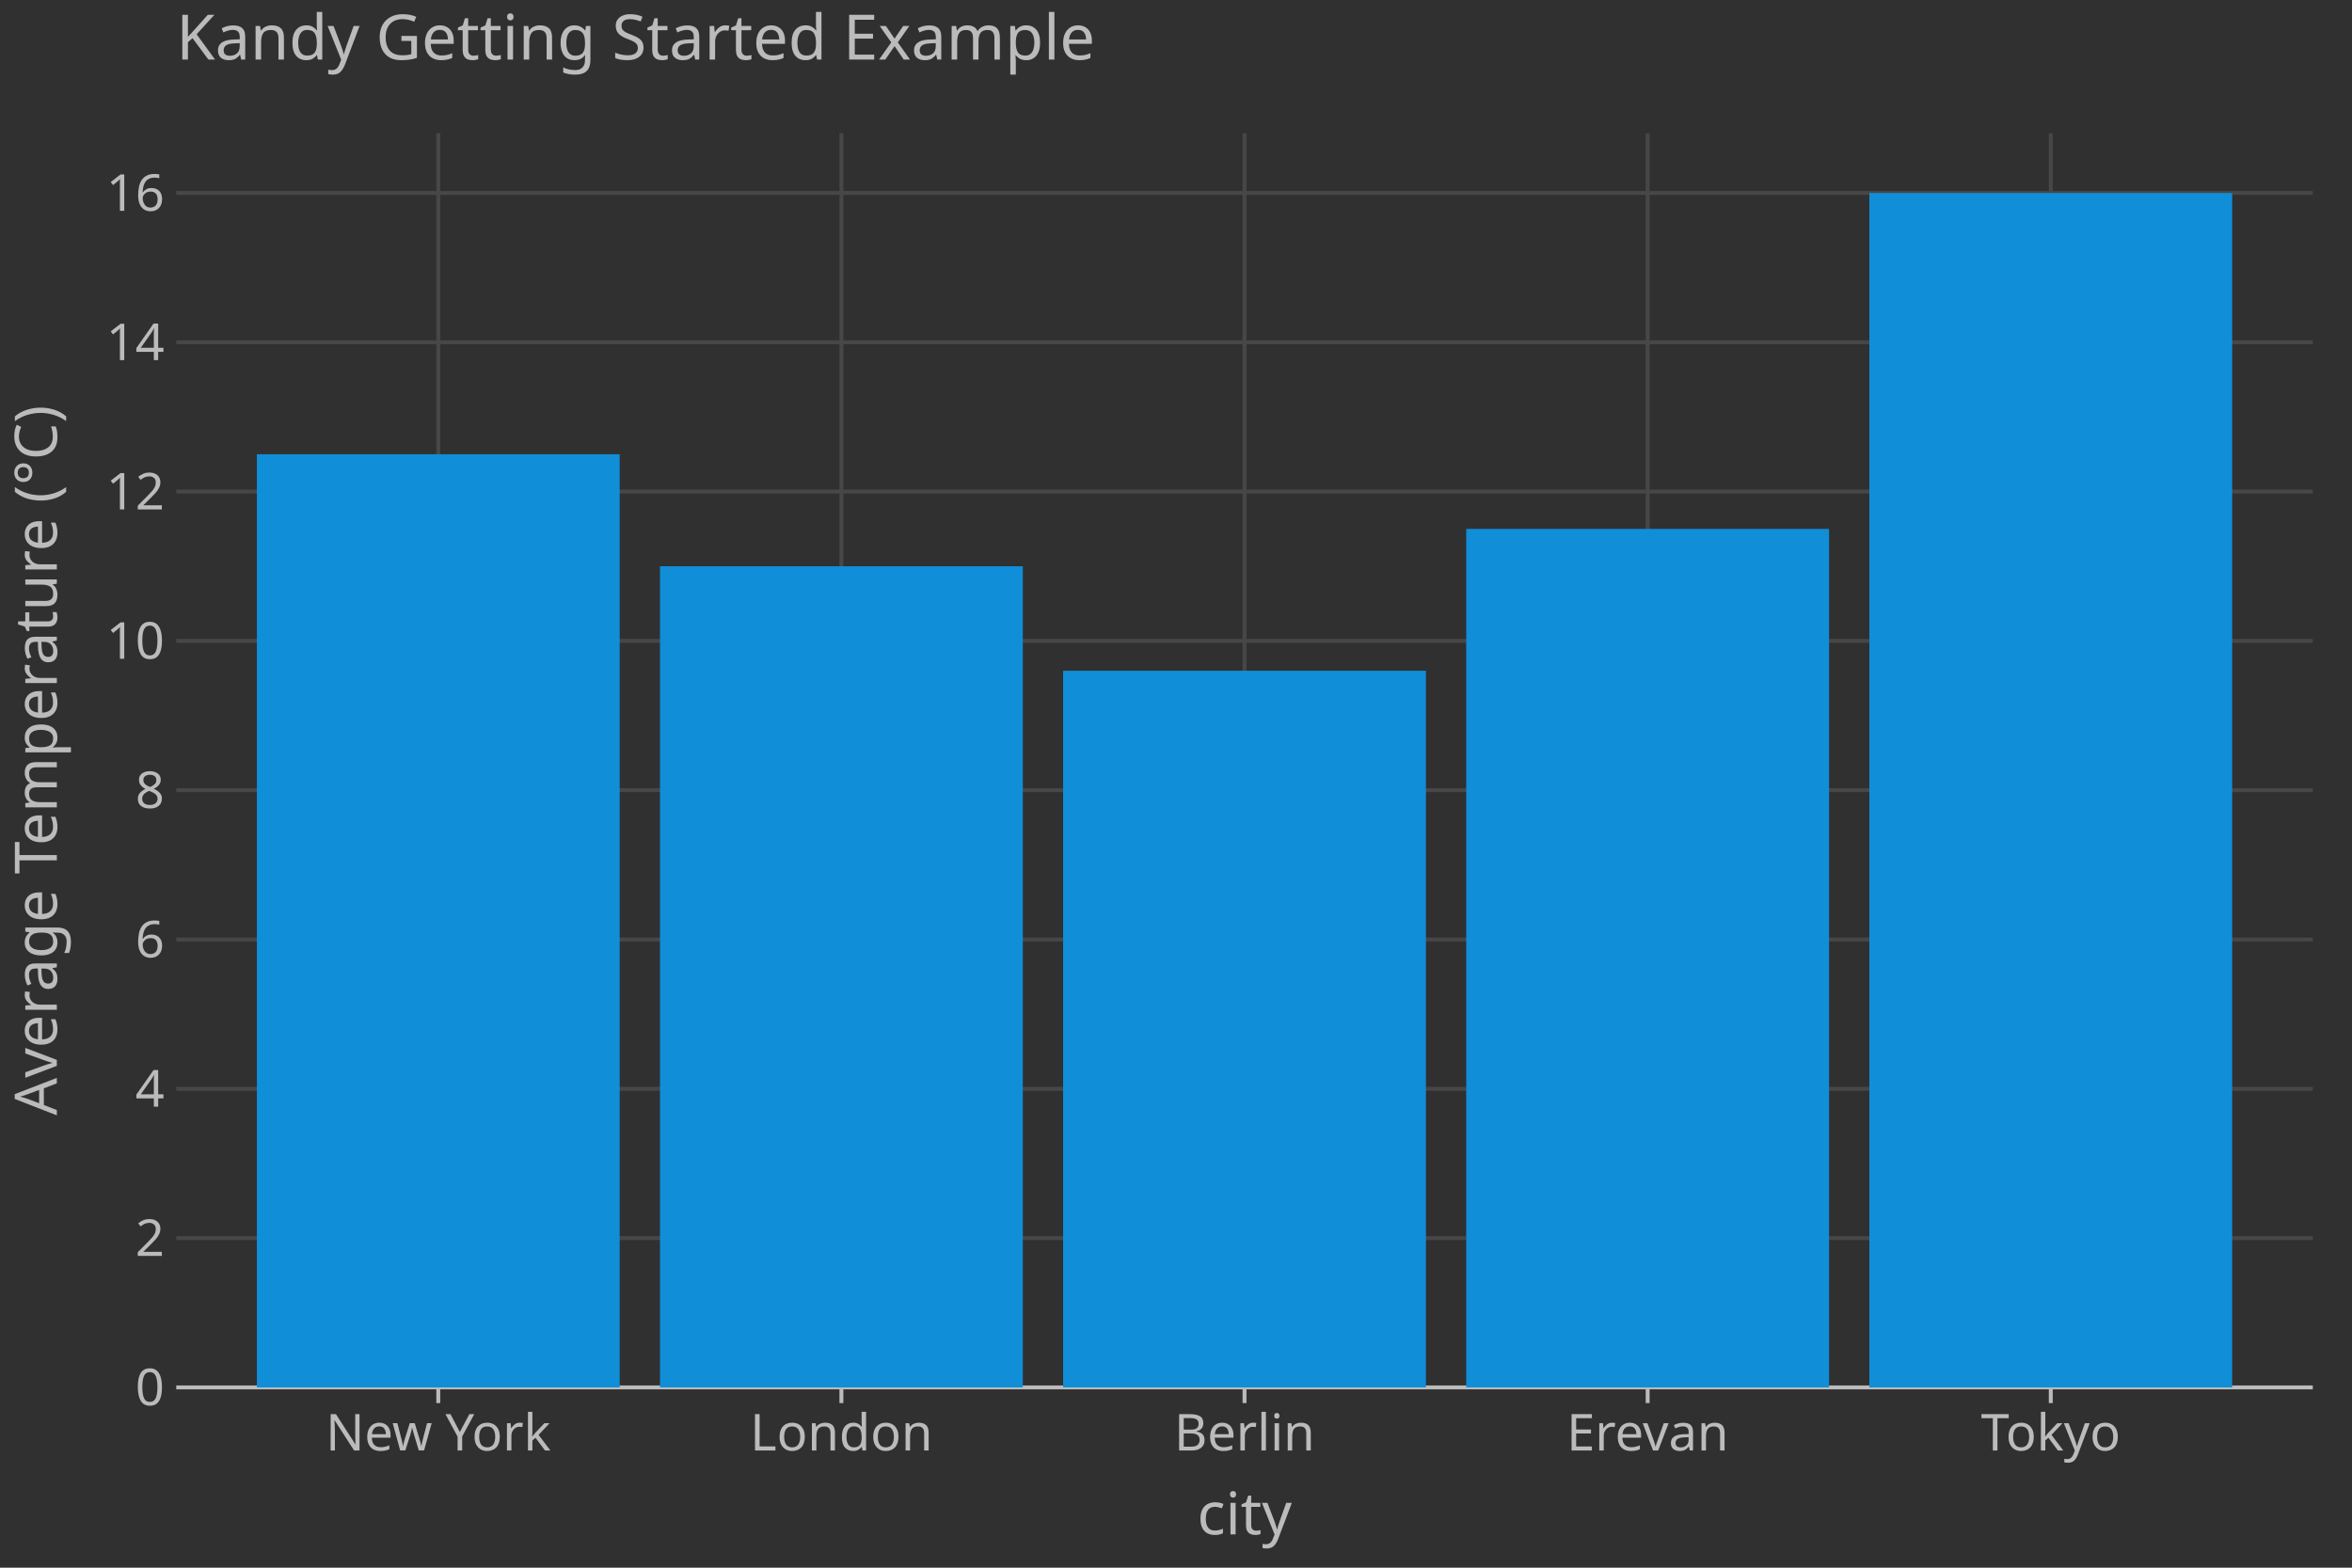
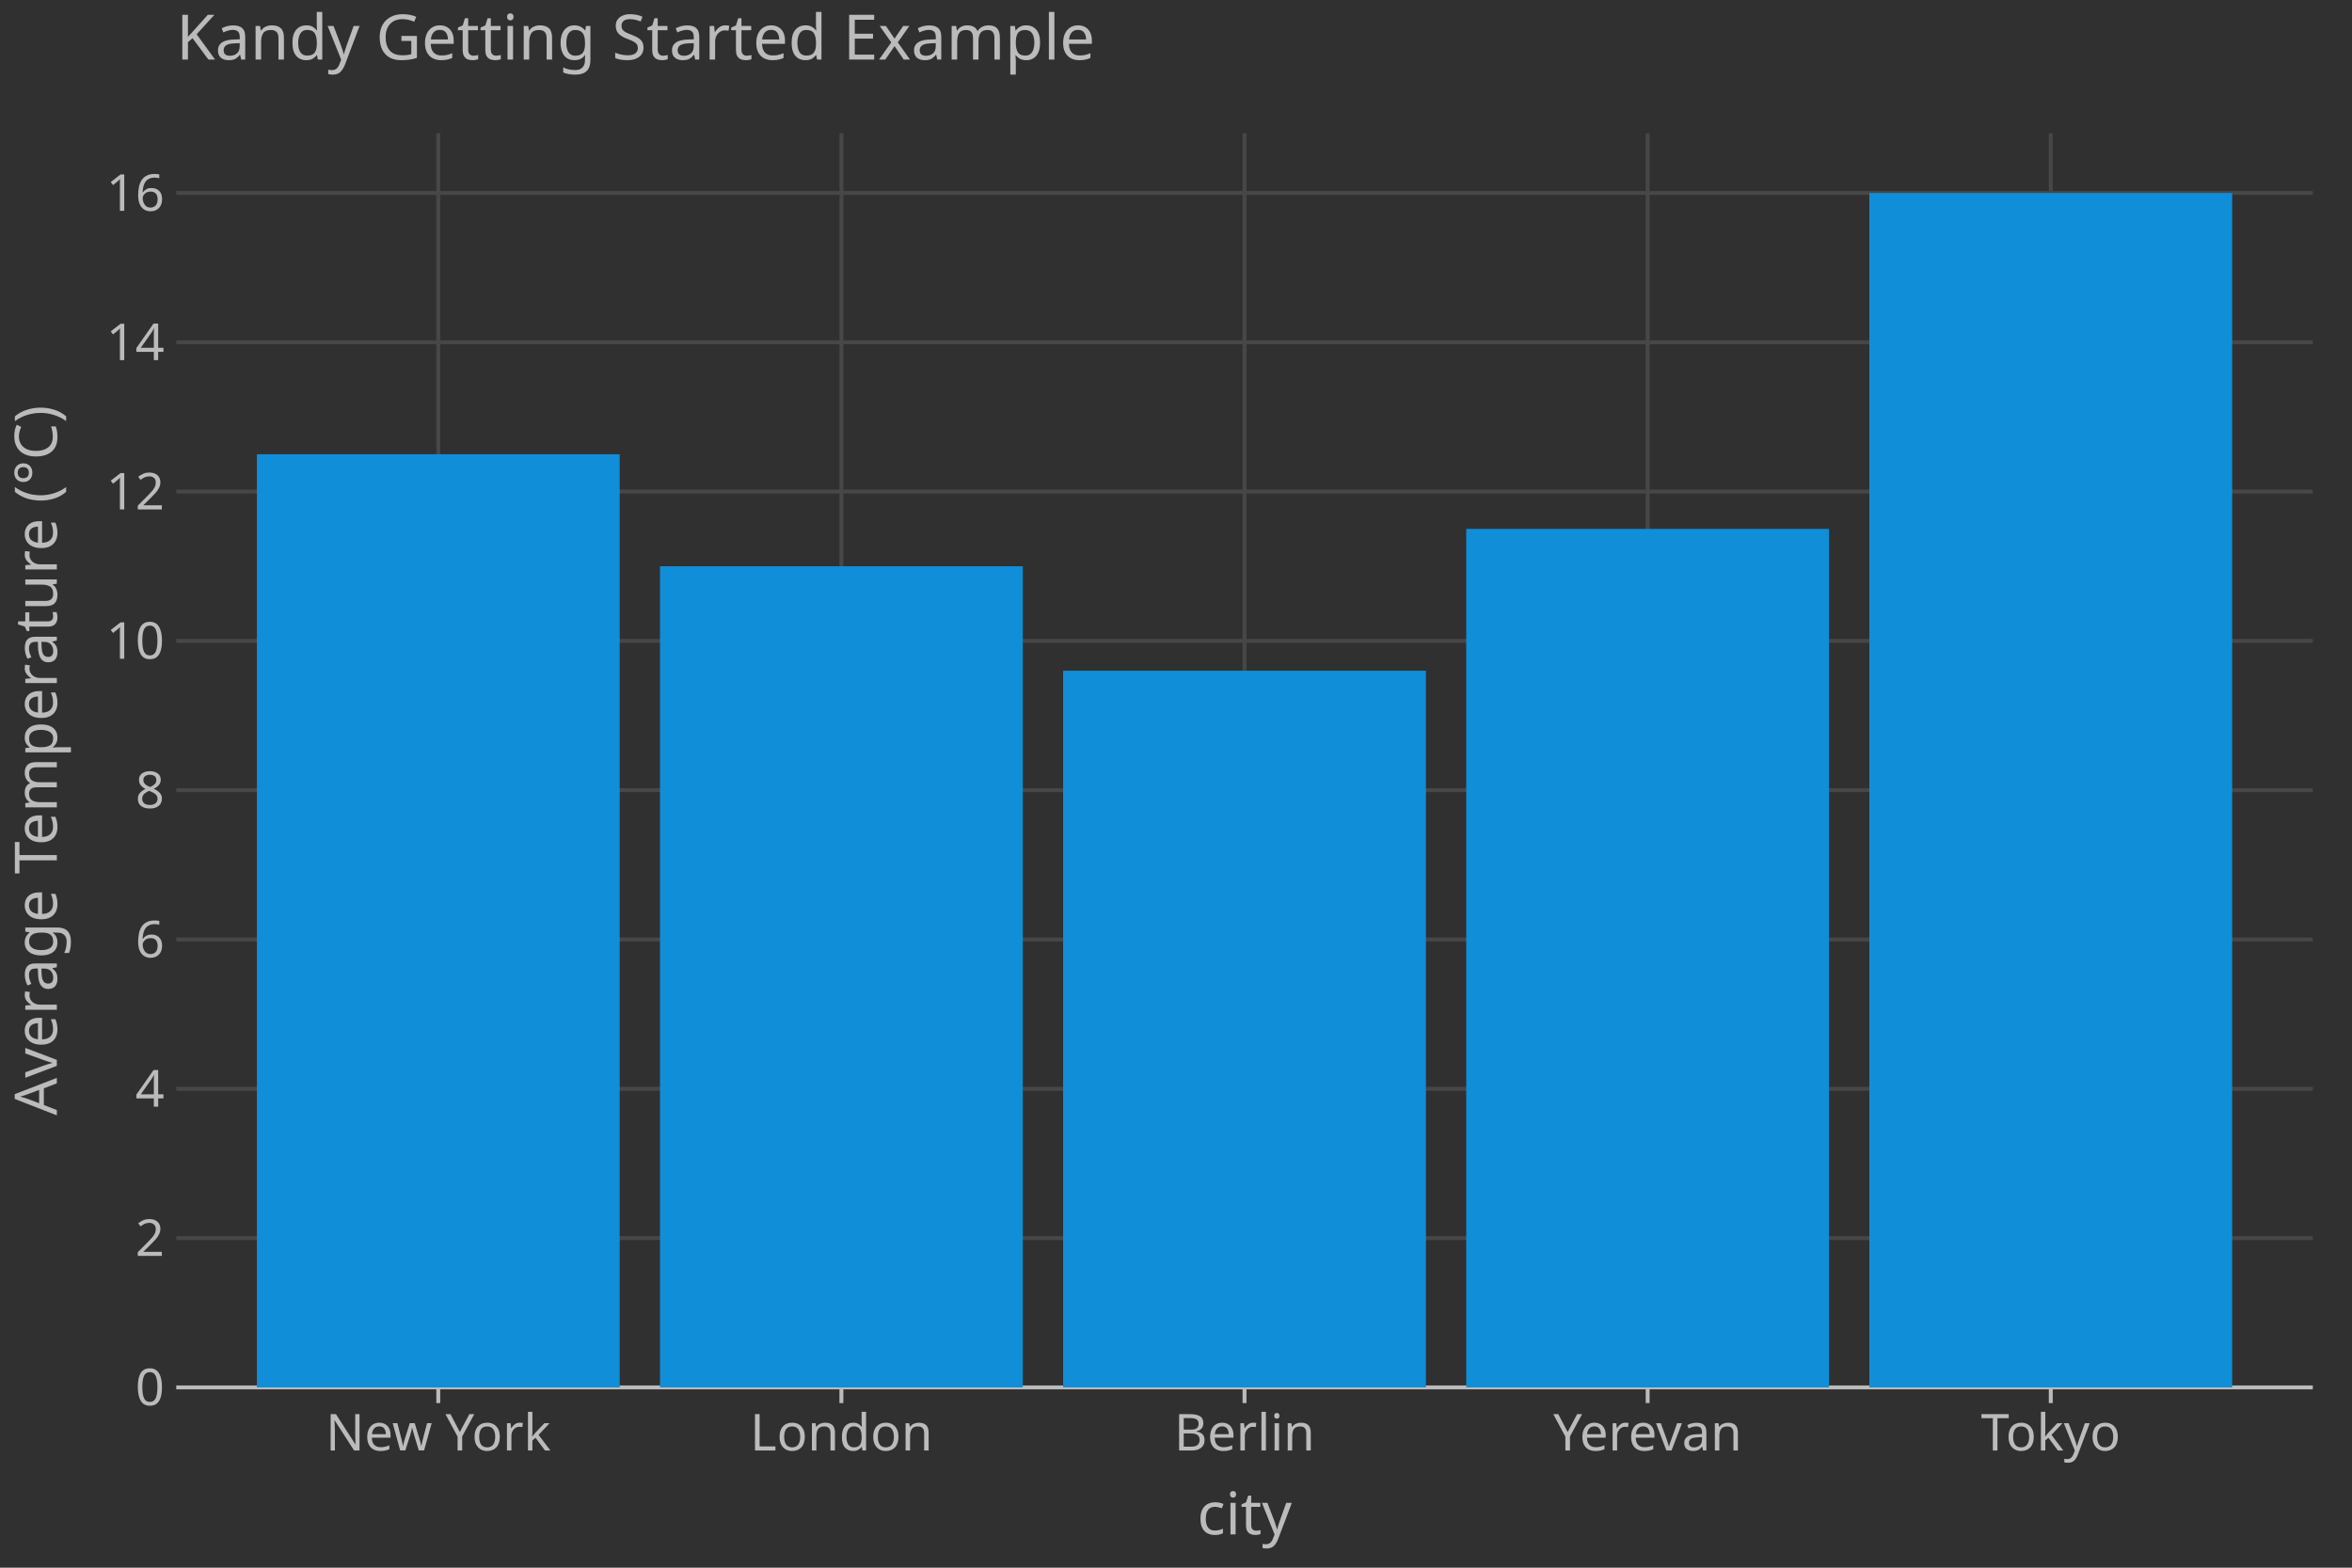
<svg xmlns="http://www.w3.org/2000/svg" class="plt-container" width="600.0" height="400.0">
  <style type="text/css">
  .plt-container {
   font-family: Lucida Grande, sans-serif;
   user-select: none;
   -webkit-user-select: none;
   -moz-user-select: none;
   -ms-user-select: none;
}
text {
   text-rendering: optimizeLegibility;
}
#pOlm5fT .plot-title {
   fill: #bbbbbb;
   font-family: Lucida Grande, sans-serif;
   font-size: 16.0px;
   font-weight: normal;
   font-style: normal;   
}
#pOlm5fT .plot-subtitle {
   fill: #bbbbbb;
   font-family: Lucida Grande, sans-serif;
   font-size: 15.0px;
   font-weight: normal;
   font-style: normal;   
}
#pOlm5fT .plot-caption {
   fill: #bbbbbb;
   font-family: Lucida Grande, sans-serif;
   font-size: 13.0px;
   font-weight: normal;
   font-style: normal;   
}
#pOlm5fT .legend-title {
   fill: #bbbbbb;
   font-family: Lucida Grande, sans-serif;
   font-size: 15.0px;
   font-weight: normal;
   font-style: normal;   
}
#pOlm5fT .legend-item {
   fill: #bbbbbb;
   font-family: Lucida Grande, sans-serif;
   font-size: 13.0px;
   font-weight: normal;
   font-style: normal;   
}
#pOlm5fT .axis-title-x {
   fill: #bbbbbb;
   font-family: Lucida Grande, sans-serif;
   font-size: 15.0px;
   font-weight: normal;
   font-style: normal;   
}
#pOlm5fT .axis-text-x {
   fill: #bbbbbb;
   font-family: Lucida Grande, sans-serif;
   font-size: 13.0px;
   font-weight: normal;
   font-style: normal;   
}
#dxn2JS9 .axis-tooltip-text-x {
   fill: #303030;
   font-family: Lucida Grande, sans-serif;
   font-size: 13.0px;
   font-weight: normal;
   font-style: normal;   
}
#pOlm5fT .axis-title-y {
   fill: #bbbbbb;
   font-family: Lucida Grande, sans-serif;
   font-size: 15.0px;
   font-weight: normal;
   font-style: normal;   
}
#pOlm5fT .axis-text-y {
   fill: #bbbbbb;
   font-family: Lucida Grande, sans-serif;
   font-size: 13.0px;
   font-weight: normal;
   font-style: normal;   
}
#dxn2JS9 .axis-tooltip-text-y {
   fill: #303030;
   font-family: Lucida Grande, sans-serif;
   font-size: 13.0px;
   font-weight: normal;
   font-style: normal;   
}
#pOlm5fT .facet-strip-text-x {
   fill: #bbbbbb;
   font-family: Lucida Grande, sans-serif;
   font-size: 13.0px;
   font-weight: normal;
   font-style: normal;   
}
#pOlm5fT .facet-strip-text-y {
   fill: #bbbbbb;
   font-family: Lucida Grande, sans-serif;
   font-size: 13.0px;
   font-weight: normal;
   font-style: normal;   
}
#dxn2JS9 .tooltip-text {
   fill: #bbbbbb;
   font-family: Lucida Grande, sans-serif;
   font-size: 13.0px;
   font-weight: normal;
   font-style: normal;   
}
#dxn2JS9 .tooltip-title {
   fill: #bbbbbb;
   font-family: Lucida Grande, sans-serif;
   font-size: 13.0px;
   font-weight: bold;
   font-style: normal;   
}
#dxn2JS9 .tooltip-label {
   fill: #bbbbbb;
   font-family: Lucida Grande, sans-serif;
   font-size: 13.0px;
   font-weight: bold;
   font-style: normal;   
}

  </style>
  <g id="pOlm5fT">
    <rect x="0.0" y="0.0" height="400.0" width="600.0" stroke="rgb(187,187,187)" stroke-opacity="1.0" stroke-width="0.0" fill="rgb(48,48,48)" fill-opacity="1.0">
    </rect>
    <g transform="translate(23.0 34.0 ) ">
      <g transform="translate(21.96121 320.0 ) ">
        <line x1="66.844" y1="-0.0" x2="66.844" y2="-320.0" stroke="rgb(71,71,71)" stroke-opacity="1.0" stroke-width="1.0">
        </line>
        <line x1="169.682" y1="-0.0" x2="169.682" y2="-320.0" stroke="rgb(71,71,71)" stroke-opacity="1.0" stroke-width="1.0">
        </line>
        <line x1="272.519" y1="-0.0" x2="272.519" y2="-320.0" stroke="rgb(71,71,71)" stroke-opacity="1.0" stroke-width="1.0">
        </line>
        <line x1="375.357" y1="-0.0" x2="375.357" y2="-320.0" stroke="rgb(71,71,71)" stroke-opacity="1.0" stroke-width="1.0">
        </line>
        <line x1="478.194" y1="-0.0" x2="478.194" y2="-320.0" stroke="rgb(71,71,71)" stroke-opacity="1.0" stroke-width="1.0">
        </line>
        <g transform="translate(66.84438 0.0 ) ">
          <line stroke-width="1.0" stroke="rgb(187,187,187)" stroke-opacity="1.0" x2="0.0" y2="4.0">
          </line>
          <g transform="translate(0.0 7.0 ) ">
            <text class="axis-text-x" text-anchor="middle" dy="0.7em">
            New York
            </text>
          </g>
        </g>
        <g transform="translate(169.6819 0.0 ) ">
          <line stroke-width="1.0" stroke="rgb(187,187,187)" stroke-opacity="1.0" x2="0.0" y2="4.0">
          </line>
          <g transform="translate(0.0 7.0 ) ">
            <text class="axis-text-x" text-anchor="middle" dy="0.7em">
            London
            </text>
          </g>
        </g>
        <g transform="translate(272.5194 0.0 ) ">
          <line stroke-width="1.0" stroke="rgb(187,187,187)" stroke-opacity="1.0" x2="0.0" y2="4.0">
          </line>
          <g transform="translate(0.0 7.0 ) ">
            <text class="axis-text-x" text-anchor="middle" dy="0.7em">
            Berlin
            </text>
          </g>
        </g>
        <g transform="translate(375.3569 0.0 ) ">
          <line stroke-width="1.0" stroke="rgb(187,187,187)" stroke-opacity="1.0" x2="0.0" y2="4.0">
          </line>
          <g transform="translate(0.0 7.0 ) ">
            <text class="axis-text-x" text-anchor="middle" dy="0.7em">
-             Erevan
+             Yerevan
            </text>
          </g>
        </g>
        <g transform="translate(478.1944 0.0 ) ">
          <line stroke-width="1.0" stroke="rgb(187,187,187)" stroke-opacity="1.0" x2="0.0" y2="4.0">
          </line>
          <g transform="translate(0.0 7.0 ) ">
            <text class="axis-text-x" text-anchor="middle" dy="0.7em">
            Tokyo
            </text>
          </g>
        </g>
        <line x1="0.0" y1="0.0" x2="545.039" y2="0.0" stroke-width="1.0" stroke="rgb(187,187,187)" stroke-opacity="1.0">
        </line>
      </g>
      <g transform="translate(21.96121 0.0 ) ">
        <line x1="0.0" y1="281.905" x2="545.039" y2="281.905" stroke="rgb(71,71,71)" stroke-opacity="1.0" stroke-width="1.0">
        </line>
        <line x1="0.0" y1="243.81" x2="545.039" y2="243.81" stroke="rgb(71,71,71)" stroke-opacity="1.0" stroke-width="1.0">
        </line>
        <line x1="0.0" y1="205.714" x2="545.039" y2="205.714" stroke="rgb(71,71,71)" stroke-opacity="1.0" stroke-width="1.0">
        </line>
        <line x1="0.0" y1="167.619" x2="545.039" y2="167.619" stroke="rgb(71,71,71)" stroke-opacity="1.0" stroke-width="1.0">
        </line>
        <line x1="0.0" y1="129.524" x2="545.039" y2="129.524" stroke="rgb(71,71,71)" stroke-opacity="1.0" stroke-width="1.0">
        </line>
        <line x1="0.0" y1="91.429" x2="545.039" y2="91.429" stroke="rgb(71,71,71)" stroke-opacity="1.0" stroke-width="1.0">
        </line>
        <line x1="0.0" y1="53.333" x2="545.039" y2="53.333" stroke="rgb(71,71,71)" stroke-opacity="1.0" stroke-width="1.0">
        </line>
        <line x1="0.0" y1="15.238" x2="545.039" y2="15.238" stroke="rgb(71,71,71)" stroke-opacity="1.0" stroke-width="1.0">
        </line>
        <g transform="translate(0.0 320.0 ) ">
          <g transform="translate(-3.0 0.0 ) ">
            <text class="axis-text-y" text-anchor="end" dy="0.35em">
            0
            </text>
          </g>
        </g>
        <g transform="translate(0.0 281.9048 ) ">
          <g transform="translate(-3.0 0.0 ) ">
            <text class="axis-text-y" text-anchor="end" dy="0.35em">
            2
            </text>
          </g>
        </g>
        <g transform="translate(0.0 243.8095 ) ">
          <g transform="translate(-3.0 0.0 ) ">
            <text class="axis-text-y" text-anchor="end" dy="0.35em">
            4
            </text>
          </g>
        </g>
        <g transform="translate(0.0 205.7143 ) ">
          <g transform="translate(-3.0 0.0 ) ">
            <text class="axis-text-y" text-anchor="end" dy="0.35em">
            6
            </text>
          </g>
        </g>
        <g transform="translate(0.0 167.619 ) ">
          <g transform="translate(-3.0 0.0 ) ">
            <text class="axis-text-y" text-anchor="end" dy="0.35em">
            8
            </text>
          </g>
        </g>
        <g transform="translate(0.0 129.5238 ) ">
          <g transform="translate(-3.0 0.0 ) ">
            <text class="axis-text-y" text-anchor="end" dy="0.35em">
            10
            </text>
          </g>
        </g>
        <g transform="translate(0.0 91.42857 ) ">
          <g transform="translate(-3.0 0.0 ) ">
            <text class="axis-text-y" text-anchor="end" dy="0.35em">
            12
            </text>
          </g>
        </g>
        <g transform="translate(0.0 53.33333 ) ">
          <g transform="translate(-3.0 0.0 ) ">
            <text class="axis-text-y" text-anchor="end" dy="0.35em">
            14
            </text>
          </g>
        </g>
        <g transform="translate(0.0 15.2381 ) ">
          <g transform="translate(-3.0 0.0 ) ">
            <text class="axis-text-y" text-anchor="end" dy="0.35em">
            16
            </text>
          </g>
        </g>
      </g>
      <g transform="translate(21.96121 0.0 ) " clip-path="url(#cEuYYPF)" clip-bounds-jfx="[rect (0.0, 0.0), (545.039, 320.0)]">
        <defs>
          <clipPath id="cEuYYPF">
            <rect x="0.0" y="0.0" width="545.039" height="320.0">
            </rect>
          </clipPath>
        </defs>
        <rect x="431.918" y="15.238" height="304.762" width="92.554" stroke="rgb(0,0,0)" stroke-opacity="0.0" fill="rgb(17,142,216)" fill-opacity="1.0" stroke-width="1.0">
        </rect>
        <rect x="329.08" y="100.952" height="219.048" width="92.554" stroke="rgb(0,0,0)" stroke-opacity="0.0" fill="rgb(17,142,216)" fill-opacity="1.0" stroke-width="1.0">
        </rect>
        <rect x="226.243" y="137.143" height="182.857" width="92.554" stroke="rgb(0,0,0)" stroke-opacity="0.0" fill="rgb(17,142,216)" fill-opacity="1.0" stroke-width="1.0">
        </rect>
        <rect x="123.405" y="110.476" height="209.524" width="92.554" stroke="rgb(0,0,0)" stroke-opacity="0.0" fill="rgb(17,142,216)" fill-opacity="1.0" stroke-width="1.0">
        </rect>
        <rect x="20.568" y="81.905" height="238.095" width="92.554" stroke="rgb(0,0,0)" stroke-opacity="0.0" fill="rgb(17,142,216)" fill-opacity="1.0" stroke-width="1.0">
        </rect>
      </g>
    </g>
    <g transform="translate(44.96121 15.2 ) ">
      <text class="plot-title" y="0.0">
      Kandy Getting Started Example
      </text>
    </g>
    <g transform="translate(14.5 194.0 ) rotate(-90.0 ) ">
      <text class="axis-title-y" y="0.0" text-anchor="middle">
      Average Temperature (°C)
      </text>
    </g>
    <g transform="translate(317.4806 391.5 ) ">
      <text class="axis-title-x" y="0.0" text-anchor="middle">
      city
      </text>
    </g>
  </g>
  <g id="dxn2JS9">
  </g>
</svg>
